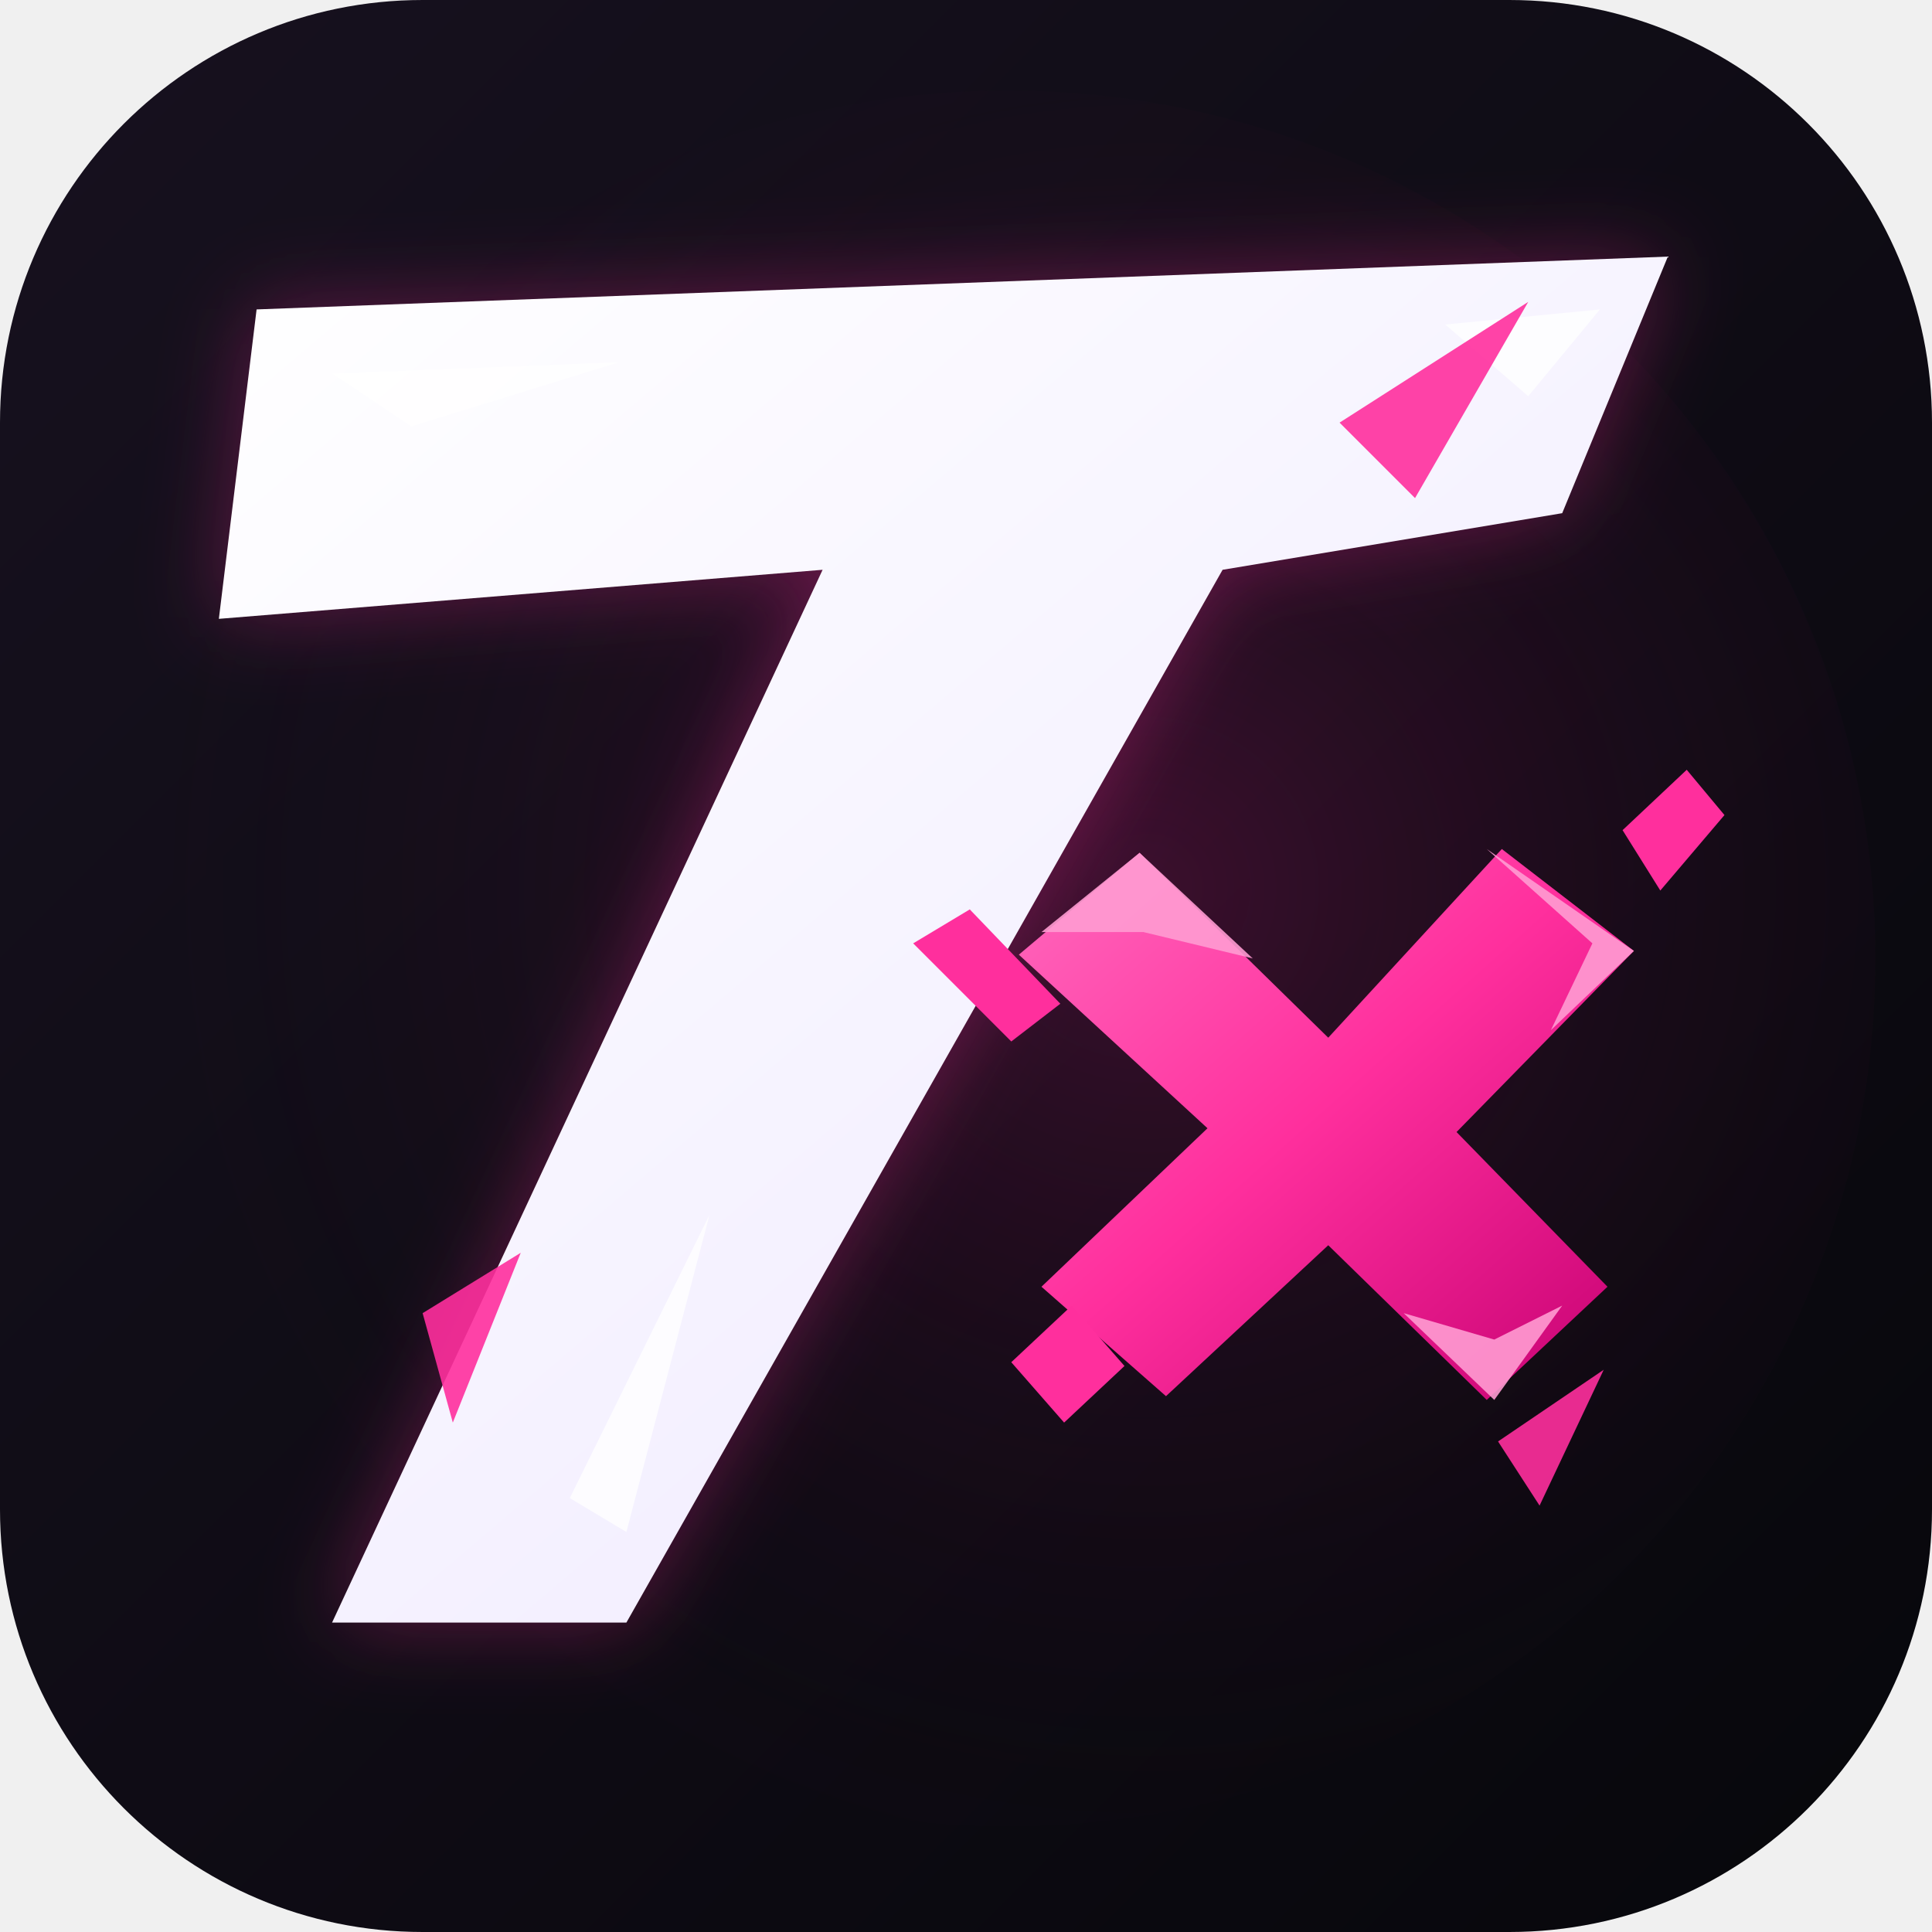
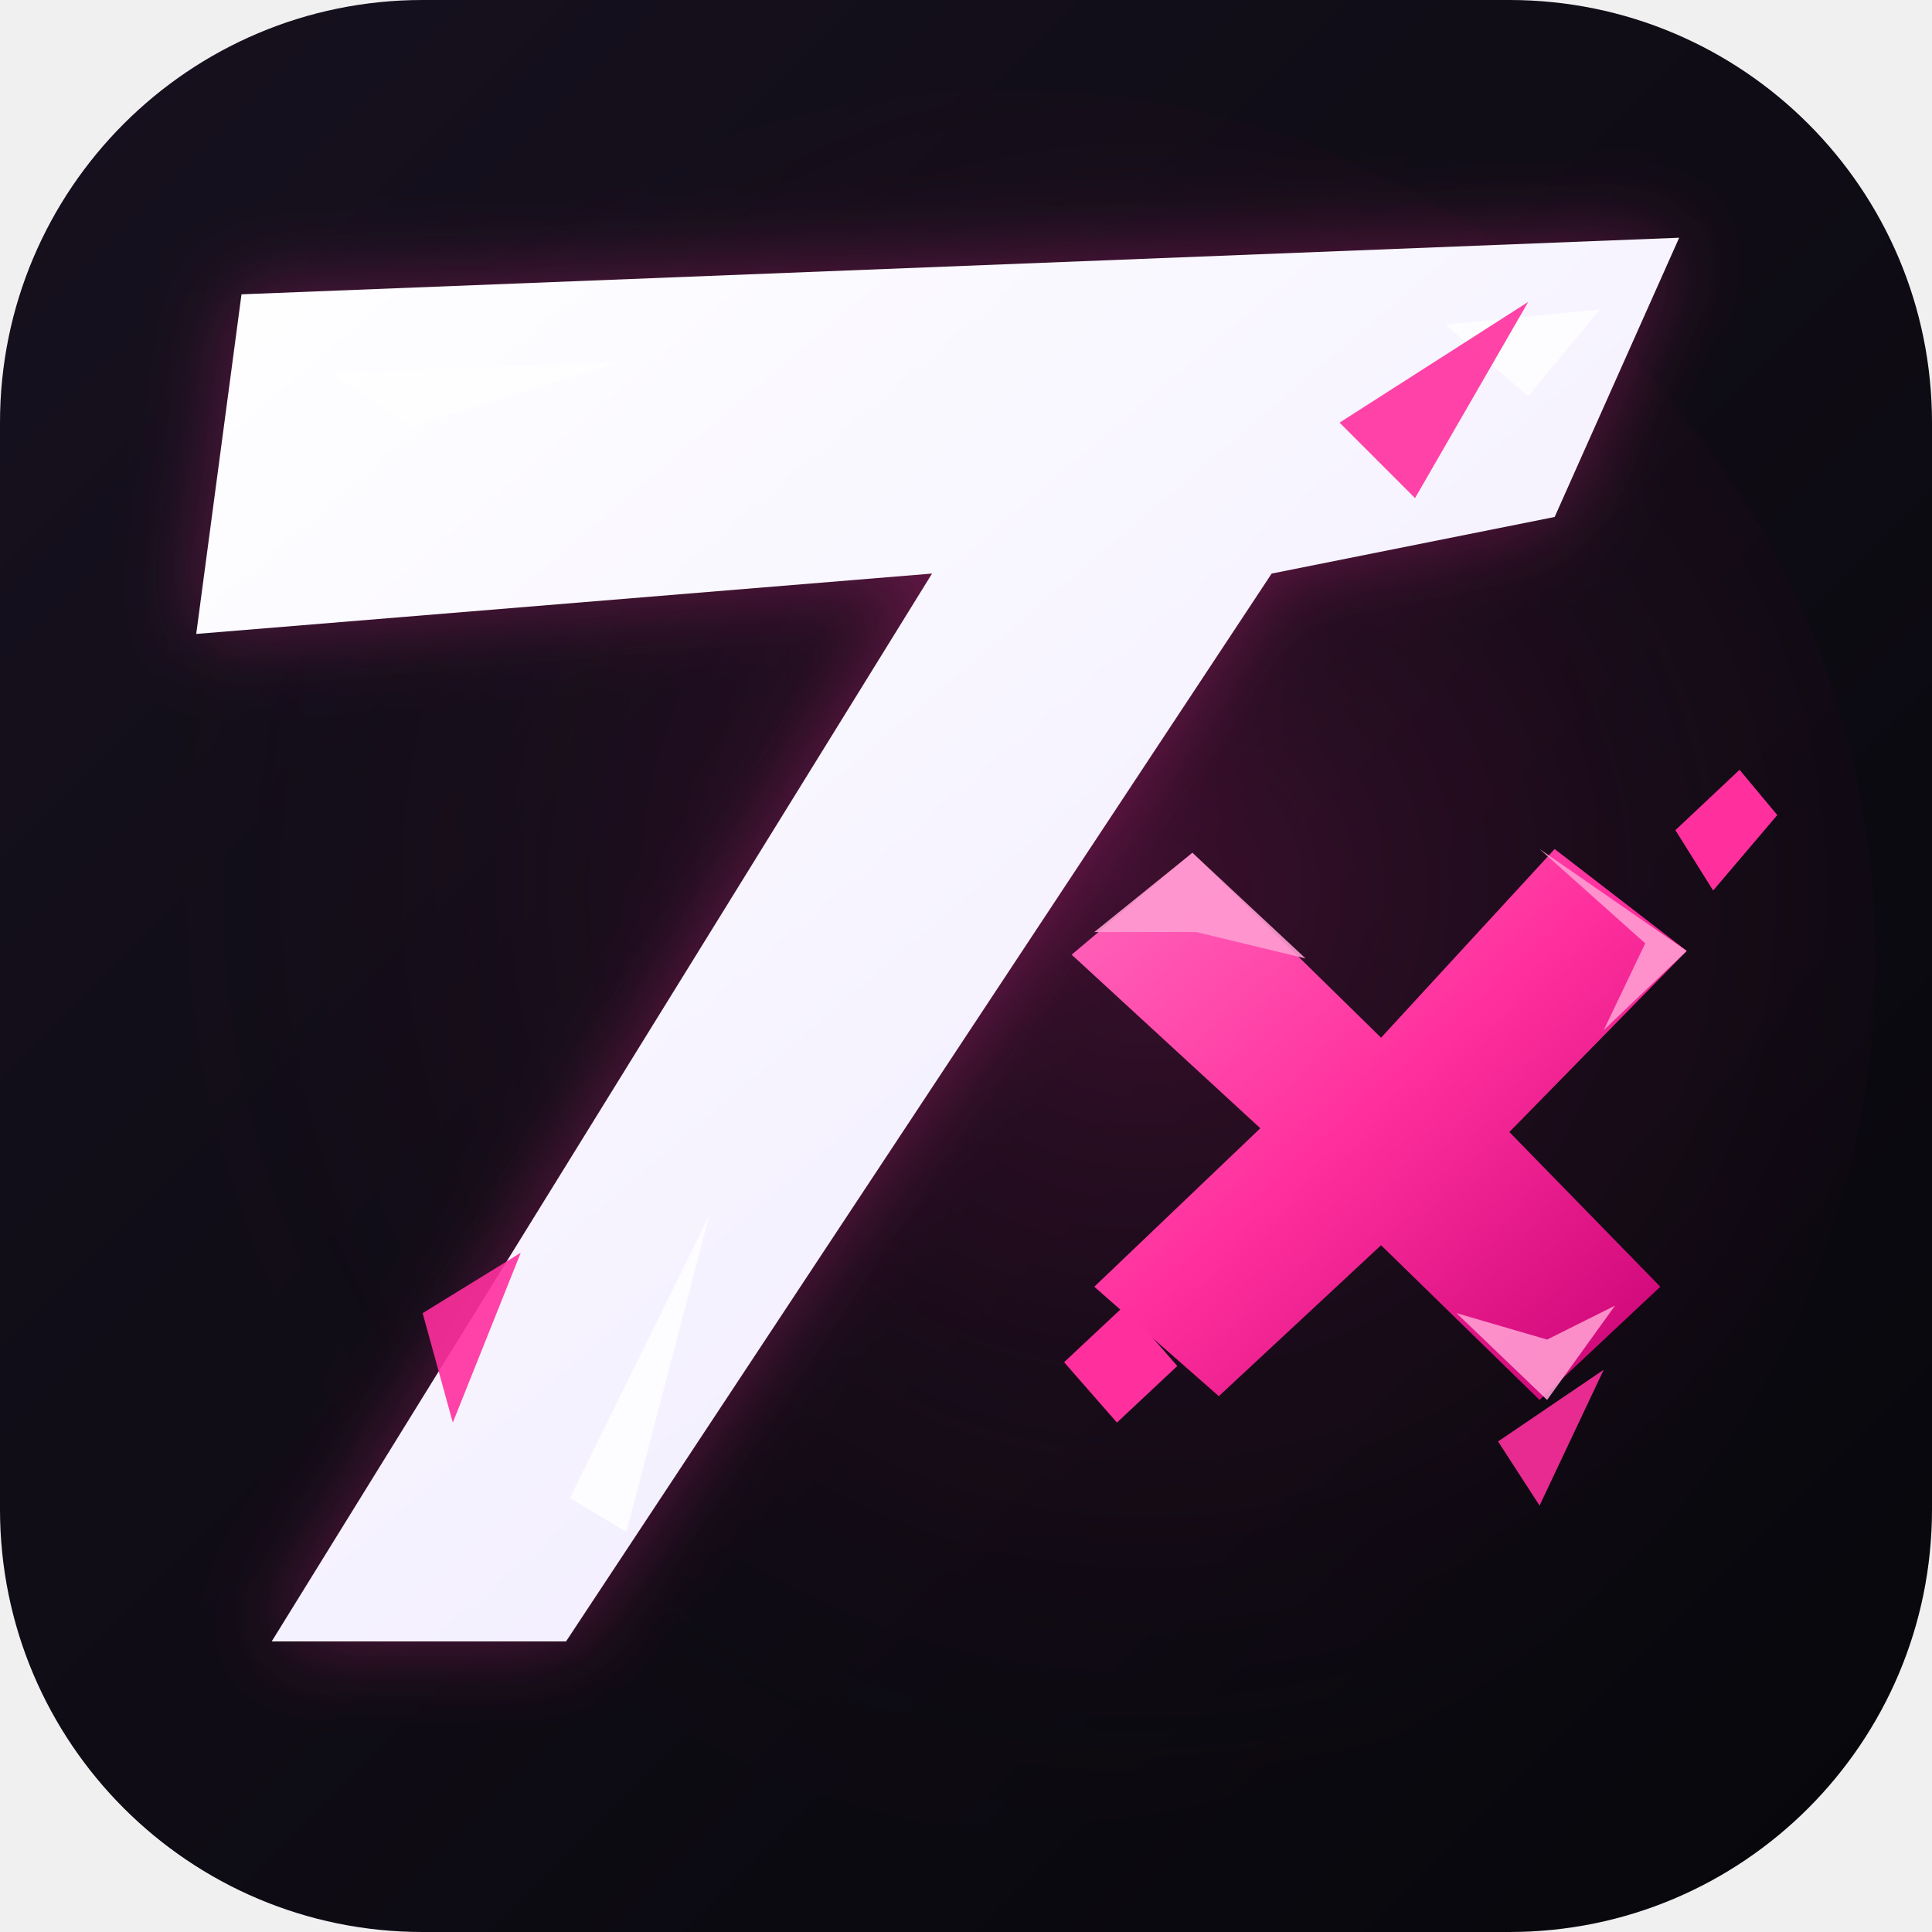
<svg xmlns="http://www.w3.org/2000/svg" viewBox="0 0 512 512" role="img" aria-labelledby="title">
  <defs>
    <linearGradient id="bg" x1="0" y1="0" x2="1" y2="1">
      <stop stop-color="#17111f" />
      <stop offset="1" stop-color="#07070b" />
    </linearGradient>
    <radialGradient id="ambience" cx="58%" cy="46%" r="60%">
      <stop stop-color="#c21878" stop-opacity=".25" />
      <stop offset="1" stop-color="#09090f" stop-opacity="0" />
    </radialGradient>
    <filter id="glow" x="-35%" y="-35%" width="170%" height="170%">
      <feGaussianBlur stdDeviation="11" />
    </filter>
  </defs>
  <rect width="512" height="512" rx="112" fill="url(#bg)" />
  <circle cx="267" cy="254" r="230" fill="url(#ambience)" />
  <g filter="url(#glow)" opacity=".32">
-     <path d="M68 82 L442 68 L414 136 L324 151 L166 430 L88 430 L218 151 L58 164 Z" fill="#ff2f9d" />
+     <path d="M64 78 L445 63 L412 137 L337 152 L150 435 L72 435 L247 152 L52 168 Z" fill="#ff2f9d" />
  </g>
  <defs>
    <linearGradient id="sevenFill" x1="0" y1="0" x2="0.9" y2="1">
      <stop offset="0" stop-color="#ffffff" />
      <stop offset="0.72" stop-color="#f3efff" />
      <stop offset="1" stop-color="#c4b5fd" />
    </linearGradient>
    <linearGradient id="xFill" x1="0" y1="0" x2="1" y2="1">
      <stop offset="0" stop-color="#ff69bd" />
      <stop offset="0.48" stop-color="#ff2f9d" />
      <stop offset="1" stop-color="#c50072" />
    </linearGradient>
  </defs>
-   <path d="M68 82 L442 68 L414 136 L324 151 L166 430 L88 430 L218 151 L58 164 Z" fill="url(#sevenFill)" />
+   <path d="M64 78 L445 63 L412 137 L337 152 L150 435 L72 435 L247 152 L52 168 Z" fill="url(#sevenFill)" />
  <path d="M88 99 L164 96 L109 113 Z M383 86 L424 82 L405 105 Z M151 397 L188 322 L166 406 Z" fill="#ffffff" opacity=".78" />
-   <path d="M270 253 L302 226 L352 275 L398 225 L433 252 L386 300 L426 341 L394 371 L352 330 L309 370 L276 341 L320 299 Z" fill="url(#xFill)" />
-   <path d="M276 247 L302 226 L332 254 L303 247 Z M394 225 L433 252 L411 273 L422 250 Z M396 371 L372 348 L396 355 L414 346 Z" fill="#ff9bd2" opacity=".9" />
-   <path d="M242 250 L257 241 L281 266 L268 276 Z M430 220 L447 204 L457 216 L440 236 Z M268 361 L284 346 L298 362 L282 377 Z" fill="#ff2f9d" />
+   <path d="M284 253 L316 226 L366 275 L412 225 L447 252 L400 300 L440 341 L408 371 L366 330 L323 370 L290 341 L334 299 Z" fill="url(#xFill)" />
+   <path d="M290 247 L316 226 L346 254 L317 247 Z M408 225 L447 252 L425 273 L436 250 Z M410 371 L386 348 L410 355 L428 346 Z" fill="#ff9bd2" opacity=".9" />
+   <path d="M444 220 L461 204 L471 216 L454 236 Z M282 361 L298 346 L312 362 L296 377 Z" fill="#ff2f9d" />
  <path d="M355 112 L405 80 L375 132 Z M112 348 L138 332 L120 377 Z M397 382 L425 363 L408 399 Z" fill="#ff2f9d" opacity=".9" />
</svg>
